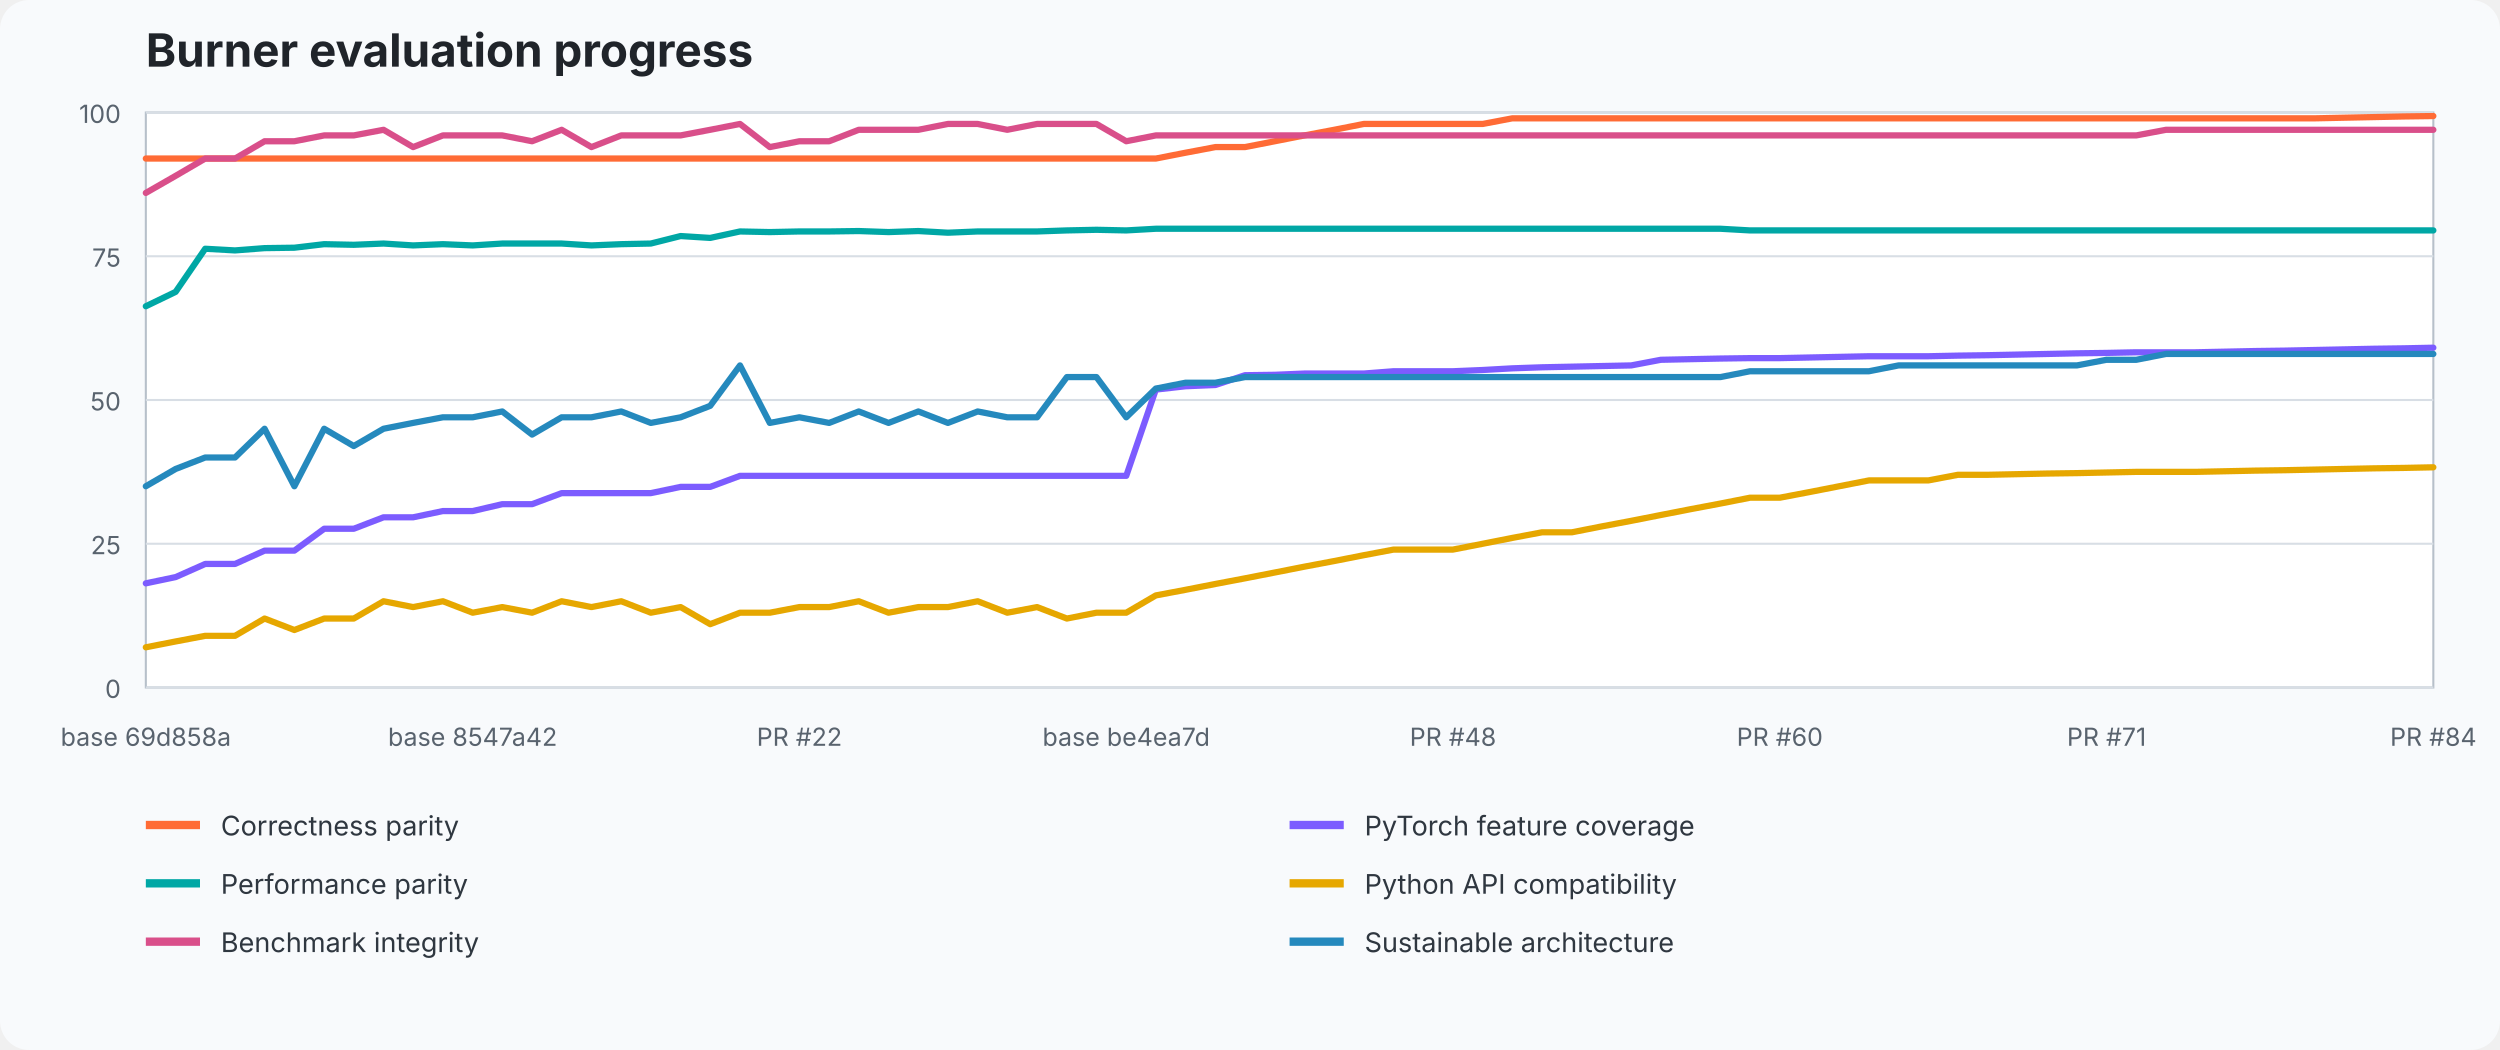
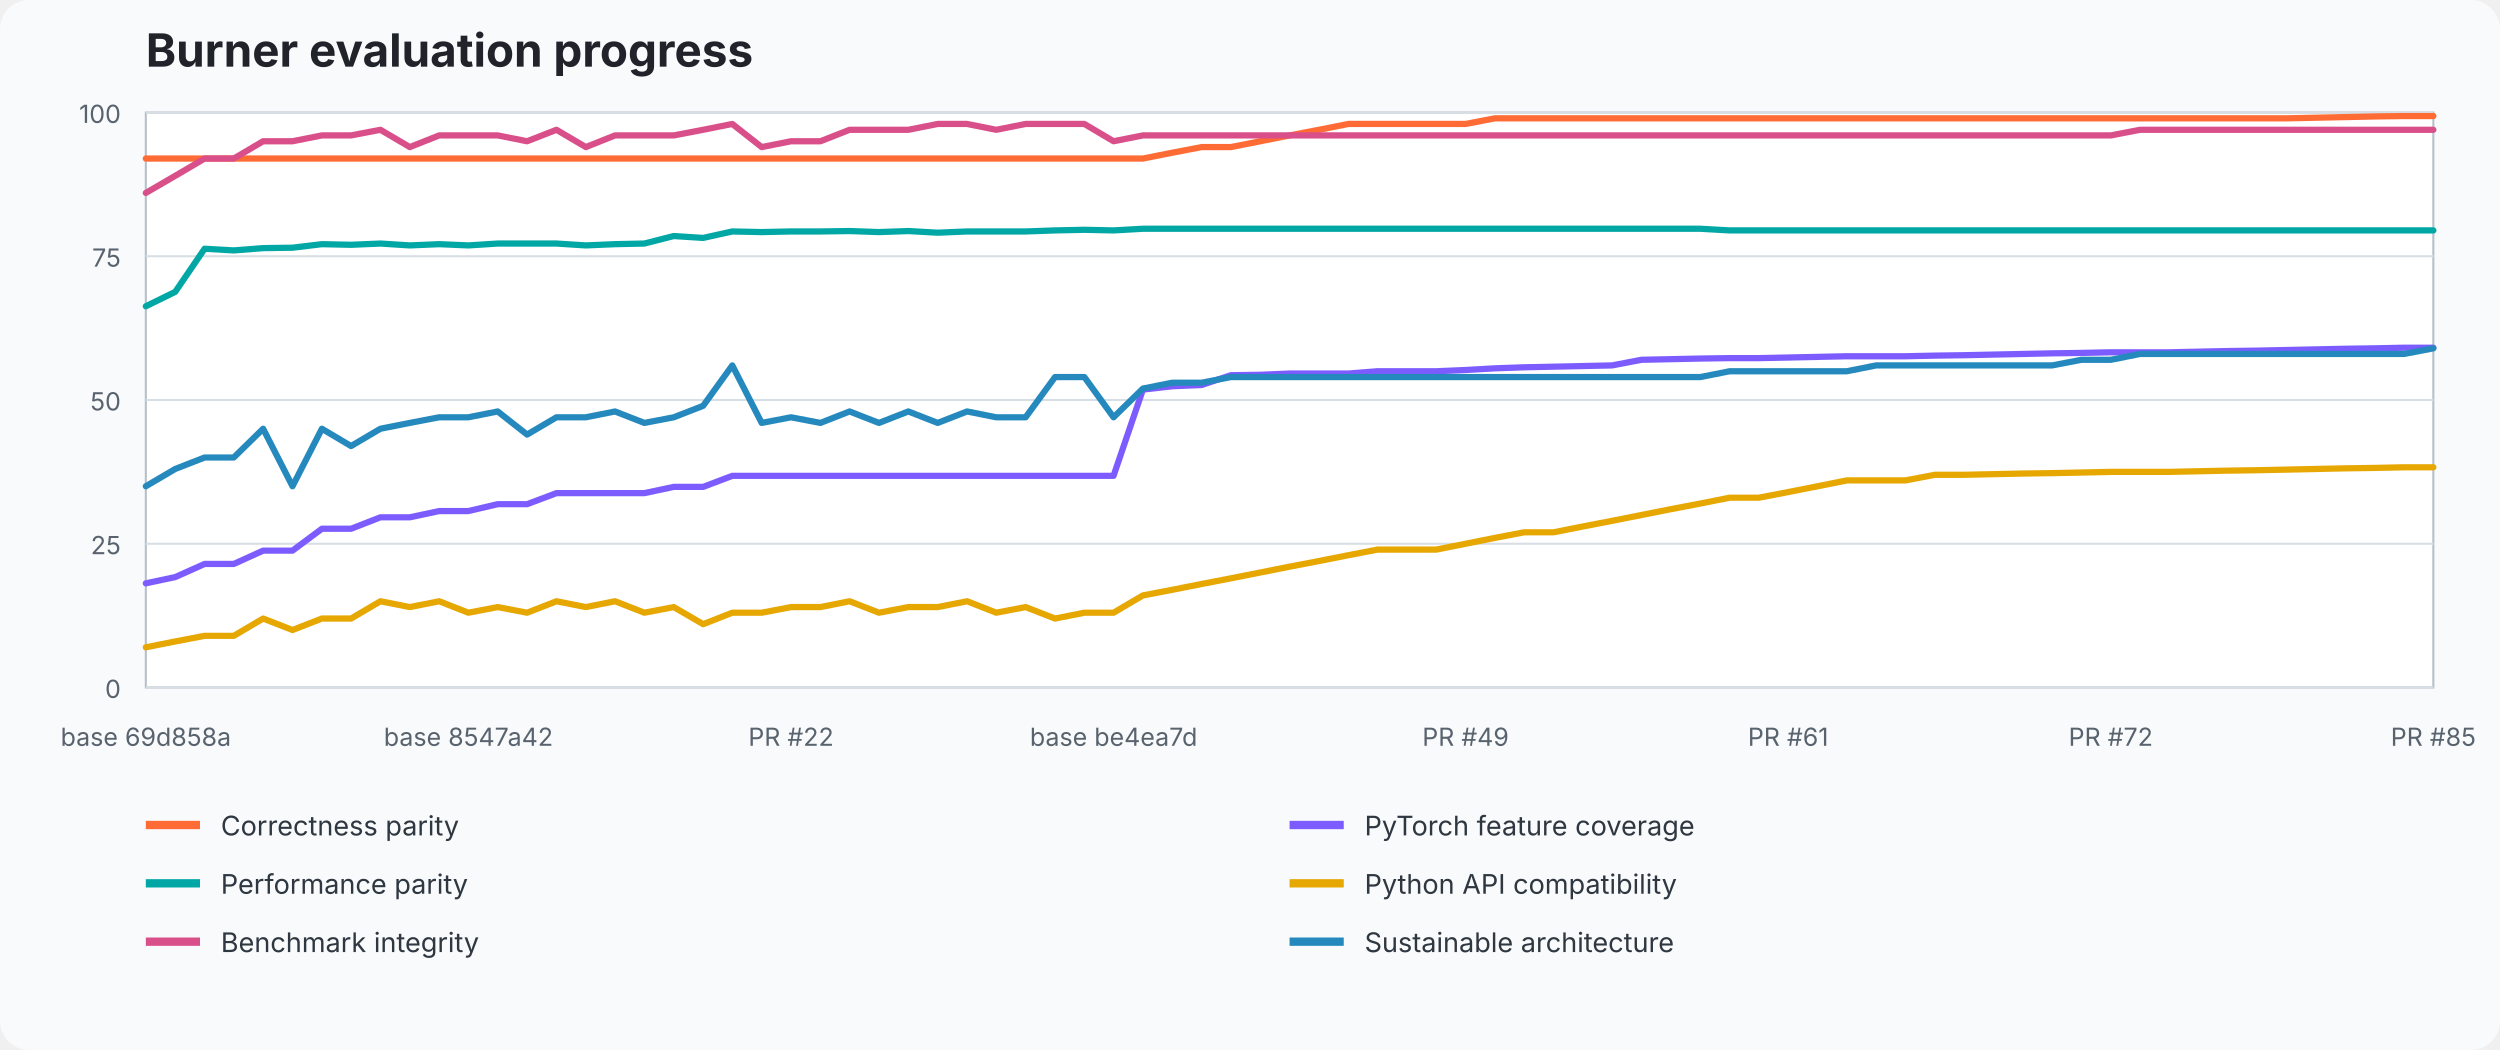
<svg xmlns="http://www.w3.org/2000/svg" width="1200" height="504" viewBox="0 0 1200 504" role="img" aria-labelledby="title desc">
  <style>text{font-family:ui-sans-serif,system-ui,-apple-system,BlinkMacSystemFont,"Segoe UI",sans-serif}.title{font-size:22px;font-weight:700;fill:#20242a}.axis{font-size:12px;fill:#59636e}.legend{font-size:13px;fill:#2f3740}.grid{stroke:#d8dee5;stroke-width:1}.plot{fill:#fff;stroke:#b7c0ca}</style>
  <rect width="100%" height="100%" fill="#f8fafc" rx="14" />
  <text x="70" y="32" class="title">Burner evaluation progress</text>
  <rect x="70" y="54" width="1098" height="276" class="plot" />
  <line x1="70" y1="330" x2="1168" y2="330" class="grid" />
  <text x="58" y="335" text-anchor="end" class="axis">0</text>
  <line x1="70" y1="261" x2="1168" y2="261" class="grid" />
  <text x="58" y="266" text-anchor="end" class="axis">25</text>
  <line x1="70" y1="192" x2="1168" y2="192" class="grid" />
  <text x="58" y="197" text-anchor="end" class="axis">50</text>
  <line x1="70" y1="123" x2="1168" y2="123" class="grid" />
  <text x="58" y="128" text-anchor="end" class="axis">75</text>
  <line x1="70" y1="54" x2="1168" y2="54" class="grid" />
  <text x="58" y="59" text-anchor="end" class="axis">100</text>
-   <polyline points="70.0,76.1 84.3,76.1 98.5,76.1 112.8,76.1 127.0,76.1 141.3,76.1 155.6,76.1 169.8,76.1 184.1,76.1 198.3,76.1 212.6,76.1 226.9,76.1 241.1,76.1 255.4,76.1 269.6,76.1 283.9,76.1 298.2,76.1 312.4,76.1 326.7,76.1 340.9,76.1 355.2,76.1 369.5,76.1 383.7,76.1 398.0,76.1 412.2,76.1 426.5,76.1 440.8,76.1 455.0,76.1 469.3,76.1 483.5,76.1 497.8,76.1 512.1,76.1 526.3,76.1 540.6,76.1 554.8,76.1 569.1,73.3 583.4,70.6 597.6,70.6 611.9,67.8 626.1,65.0 640.4,62.3 654.6,59.5 668.9,59.5 683.2,59.5 697.4,59.5 711.7,59.5 725.9,56.8 740.2,56.8 754.5,56.8 768.7,56.8 783.0,56.8 797.2,56.8 811.5,56.8 825.8,56.8 840.0,56.8 854.3,56.8 868.5,56.8 882.8,56.8 897.1,56.8 911.3,56.8 925.6,56.8 939.8,56.8 954.1,56.8 968.4,56.8 982.6,56.8 996.9,56.8 1011.1,56.8 1025.4,56.8 1039.7,56.8 1053.9,56.8 1068.2,56.8 1082.4,56.8 1096.7,56.8 1111.0,56.8 1125.2,56.5 1139.5,56.2 1153.7,55.9 1168.0,55.7" fill="none" stroke="#ff6b35" stroke-width="3" stroke-linejoin="round" stroke-linecap="round" />
-   <polyline points="70.0,280.0 84.3,277.0 98.5,270.7 112.8,270.7 127.0,264.3 141.3,264.3 155.6,253.8 169.8,253.8 184.1,248.3 198.3,248.3 212.6,245.3 226.9,245.3 241.1,242.0 255.4,242.0 269.6,236.7 283.9,236.7 298.2,236.7 312.4,236.7 326.7,233.7 340.9,233.7 355.2,228.4 369.5,228.4 383.7,228.4 398.0,228.4 412.2,228.4 426.5,228.4 440.8,228.4 455.0,228.4 469.3,228.4 483.5,228.4 497.8,228.4 512.1,228.4 526.3,228.4 540.6,228.4 554.8,187.0 569.1,185.4 583.4,184.8 597.6,180.1 611.9,179.9 626.1,179.3 640.4,179.3 654.6,179.3 668.9,178.2 683.2,178.2 697.4,178.2 711.7,177.6 725.9,176.8 740.2,176.3 754.5,176.0 768.7,175.7 783.0,175.4 797.2,172.7 811.5,172.4 825.8,172.1 840.0,171.9 854.3,171.9 868.5,171.6 882.8,171.3 897.1,171.0 911.3,171.0 925.6,171.0 939.8,170.7 954.1,170.5 968.4,170.2 982.6,169.9 996.9,169.6 1011.1,169.4 1025.4,169.1 1039.7,169.1 1053.9,169.1 1068.2,168.8 1082.4,168.5 1096.7,168.3 1111.0,168.0 1125.2,167.7 1139.5,167.4 1153.7,167.2 1168.0,166.9" fill="none" stroke="#7c5cff" stroke-width="3" stroke-linejoin="round" stroke-linecap="round" />
-   <polyline points="70.0,147.0 84.3,140.1 98.5,119.4 112.8,120.2 127.0,119.1 141.3,118.9 155.6,117.2 169.8,117.5 184.1,116.9 198.3,117.8 212.6,117.2 226.9,117.8 241.1,116.9 255.4,116.9 269.6,116.9 283.9,117.8 298.2,117.2 312.4,116.9 326.7,113.3 340.9,114.2 355.2,111.1 369.5,111.4 383.7,111.1 398.0,111.1 412.2,110.9 426.5,111.4 440.8,110.9 455.0,111.7 469.3,111.1 483.5,111.1 497.8,111.1 512.1,110.6 526.3,110.3 540.6,110.6 554.8,109.8 569.1,109.8 583.4,109.8 597.6,109.8 611.9,109.8 626.1,109.8 640.4,109.8 654.6,109.8 668.9,109.8 683.2,109.8 697.4,109.8 711.7,109.8 725.9,109.8 740.2,109.8 754.5,109.8 768.7,109.8 783.0,109.8 797.2,109.8 811.5,109.8 825.8,109.8 840.0,110.6 854.3,110.6 868.5,110.6 882.8,110.6 897.1,110.6 911.3,110.6 925.6,110.6 939.8,110.6 954.1,110.6 968.4,110.6 982.6,110.6 996.9,110.6 1011.1,110.6 1025.4,110.6 1039.7,110.6 1053.9,110.6 1068.2,110.6 1082.4,110.6 1096.7,110.6 1111.0,110.6 1125.2,110.6 1139.5,110.6 1153.7,110.6 1168.0,110.6" fill="none" stroke="#00a7a5" stroke-width="3" stroke-linejoin="round" stroke-linecap="round" />
-   <polyline points="70.0,310.7 84.3,307.9 98.5,305.2 112.8,305.2 127.0,296.9 141.3,302.4 155.6,296.9 169.8,296.9 184.1,288.6 198.3,291.4 212.6,288.6 226.9,294.1 241.1,291.4 255.4,294.1 269.6,288.6 283.9,291.4 298.2,288.6 312.4,294.1 326.7,291.4 340.9,299.6 355.2,294.1 369.5,294.1 383.7,291.4 398.0,291.4 412.2,288.6 426.5,294.1 440.8,291.4 455.0,291.4 469.3,288.6 483.5,294.1 497.8,291.4 512.1,296.9 526.3,294.1 540.6,294.1 554.8,285.8 569.1,283.1 583.4,280.3 597.6,277.6 611.9,274.8 626.1,272.0 640.4,269.3 654.6,266.5 668.9,263.8 683.2,263.8 697.4,263.8 711.7,261.0 725.9,258.2 740.2,255.5 754.5,255.5 768.7,252.7 783.0,250.0 797.2,247.2 811.5,244.4 825.8,241.7 840.0,238.9 854.3,238.9 868.5,236.2 882.8,233.4 897.1,230.6 911.3,230.6 925.6,230.6 939.8,227.9 954.1,227.9 968.4,227.6 982.6,227.3 996.9,227.1 1011.1,226.8 1025.4,226.5 1039.7,226.5 1053.9,226.5 1068.2,226.2 1082.4,225.9 1096.7,225.7 1111.0,225.4 1125.2,225.1 1139.5,224.8 1153.7,224.6 1168.0,224.3" fill="none" stroke="#e6a700" stroke-width="3" stroke-linejoin="round" stroke-linecap="round" />
-   <polyline points="70.0,92.6 84.3,84.4 98.5,76.1 112.8,76.1 127.0,67.8 141.3,67.8 155.6,65.0 169.8,65.0 184.1,62.3 198.3,70.6 212.6,65.0 226.9,65.0 241.1,65.0 255.4,67.8 269.6,62.3 283.9,70.6 298.2,65.0 312.4,65.0 326.7,65.0 340.9,62.3 355.2,59.5 369.5,70.6 383.7,67.8 398.0,67.8 412.2,62.3 426.5,62.3 440.8,62.3 455.0,59.5 469.3,59.5 483.5,62.3 497.8,59.5 512.1,59.5 526.3,59.5 540.6,67.8 554.8,65.0 569.1,65.0 583.4,65.0 597.6,65.0 611.9,65.0 626.1,65.0 640.4,65.0 654.6,65.0 668.9,65.0 683.2,65.0 697.4,65.0 711.7,65.0 725.9,65.0 740.2,65.0 754.5,65.0 768.7,65.0 783.0,65.0 797.2,65.0 811.5,65.0 825.8,65.0 840.0,65.0 854.3,65.0 868.5,65.0 882.8,65.0 897.1,65.0 911.3,65.0 925.6,65.0 939.8,65.0 954.1,65.0 968.4,65.0 982.6,65.0 996.9,65.0 1011.1,65.0 1025.4,65.0 1039.7,62.3 1053.9,62.3 1068.2,62.3 1082.4,62.3 1096.7,62.3 1111.0,62.3 1125.2,62.3 1139.5,62.3 1153.7,62.3 1168.0,62.3" fill="none" stroke="#d94f8a" stroke-width="3" stroke-linejoin="round" stroke-linecap="round" />
-   <polyline points="70.0,233.4 84.3,225.1 98.5,219.6 112.8,219.6 127.0,205.8 141.3,233.4 155.6,205.8 169.8,214.1 184.1,205.8 198.3,203.0 212.6,200.3 226.9,200.3 241.1,197.5 255.4,208.6 269.6,200.3 283.9,200.3 298.2,197.5 312.4,203.0 326.7,200.3 340.9,194.8 355.2,175.4 369.5,203.0 383.7,200.3 398.0,203.0 412.2,197.5 426.5,203.0 440.8,197.5 455.0,203.0 469.3,197.5 483.5,200.3 497.8,200.3 512.1,181.0 526.3,181.0 540.6,200.3 554.8,186.5 569.1,183.7 583.4,183.7 597.6,181.0 611.9,181.0 626.1,181.0 640.4,181.0 654.6,181.0 668.9,181.0 683.2,181.0 697.4,181.0 711.7,181.0 725.9,181.0 740.2,181.0 754.5,181.0 768.7,181.0 783.0,181.0 797.2,181.0 811.5,181.0 825.8,181.0 840.0,178.2 854.3,178.2 868.5,178.2 882.8,178.2 897.1,178.2 911.3,175.4 925.6,175.4 939.8,175.4 954.1,175.4 968.4,175.4 982.6,175.4 996.9,175.4 1011.1,172.7 1025.4,172.7 1039.7,169.9 1053.9,169.9 1068.2,169.9 1082.4,169.9 1096.7,169.9 1111.0,169.9 1125.2,169.9 1139.5,169.9 1153.7,169.9 1168.0,169.9" fill="none" stroke="#2589bd" stroke-width="3" stroke-linejoin="round" stroke-linecap="round" />
+   <polyline points="70.0,76.1 84.1,76.1 98.2,76.1 112.2,76.1 126.3,76.1 140.4,76.1 154.5,76.1 168.5,76.1 182.6,76.1 196.7,76.1 210.8,76.1 224.8,76.1 238.9,76.1 253.0,76.1 267.1,76.1 281.2,76.1 295.2,76.1 309.3,76.1 323.4,76.1 337.5,76.1 351.5,76.1 365.6,76.1 379.7,76.1 393.8,76.1 407.8,76.1 421.9,76.1 436.0,76.1 450.1,76.1 464.2,76.1 478.2,76.1 492.3,76.1 506.4,76.1 520.5,76.1 534.5,76.1 548.6,76.1 562.7,73.3 576.8,70.6 590.8,70.6 604.9,67.8 619.0,65.0 633.1,62.3 647.2,59.5 661.2,59.5 675.3,59.5 689.4,59.5 703.5,59.5 717.5,56.8 731.6,56.8 745.7,56.8 759.8,56.8 773.8,56.8 787.9,56.8 802.0,56.8 816.1,56.8 830.2,56.8 844.2,56.8 858.3,56.8 872.4,56.8 886.5,56.8 900.5,56.8 914.6,56.8 928.7,56.8 942.8,56.8 956.8,56.8 970.9,56.8 985.0,56.8 999.1,56.8 1013.2,56.8 1027.2,56.8 1041.3,56.8 1055.4,56.8 1069.5,56.8 1083.5,56.8 1097.6,56.8 1111.7,56.5 1125.8,56.2 1139.8,55.9 1153.9,55.7 1168.0,55.7" fill="none" stroke="#ff6b35" stroke-width="3" stroke-linejoin="round" stroke-linecap="round" />
+   <polyline points="70.0,280.0 84.1,277.0 98.2,270.7 112.2,270.7 126.3,264.3 140.4,264.3 154.5,253.8 168.5,253.8 182.6,248.3 196.7,248.3 210.8,245.3 224.8,245.3 238.9,242.0 253.0,242.0 267.1,236.7 281.2,236.7 295.2,236.7 309.3,236.7 323.4,233.7 337.5,233.7 351.5,228.4 365.6,228.4 379.7,228.4 393.8,228.4 407.8,228.4 421.9,228.4 436.0,228.4 450.1,228.4 464.2,228.4 478.2,228.4 492.3,228.4 506.4,228.4 520.5,228.4 534.5,228.4 548.6,187.0 562.7,185.4 576.8,184.8 590.8,180.1 604.9,179.9 619.0,179.3 633.1,179.3 647.2,179.3 661.2,178.2 675.3,178.2 689.4,178.2 703.5,177.6 717.5,176.8 731.6,176.3 745.7,176.0 759.8,175.7 773.8,175.4 787.9,172.7 802.0,172.4 816.1,172.1 830.2,171.9 844.2,171.9 858.3,171.6 872.4,171.3 886.5,171.0 900.5,171.0 914.6,171.0 928.7,170.7 942.8,170.5 956.8,170.2 970.9,169.9 985.0,169.6 999.1,169.4 1013.2,169.1 1027.2,169.1 1041.3,169.1 1055.4,168.8 1069.5,168.5 1083.5,168.3 1097.6,168.0 1111.7,167.7 1125.8,167.4 1139.8,167.2 1153.9,166.9 1168.0,166.9" fill="none" stroke="#7c5cff" stroke-width="3" stroke-linejoin="round" stroke-linecap="round" />
+   <polyline points="70.0,147.0 84.1,140.1 98.2,119.4 112.2,120.2 126.3,119.1 140.4,118.9 154.5,117.2 168.5,117.5 182.6,116.9 196.7,117.8 210.8,117.2 224.8,117.8 238.9,116.9 253.0,116.9 267.1,116.9 281.2,117.8 295.2,117.2 309.3,116.9 323.4,113.3 337.5,114.2 351.5,111.1 365.6,111.4 379.7,111.1 393.8,111.1 407.8,110.9 421.9,111.4 436.0,110.9 450.1,111.7 464.2,111.1 478.2,111.1 492.3,111.1 506.4,110.6 520.5,110.3 534.5,110.6 548.6,109.8 562.7,109.8 576.8,109.8 590.8,109.8 604.9,109.8 619.0,109.8 633.1,109.8 647.2,109.8 661.2,109.8 675.3,109.8 689.4,109.8 703.5,109.8 717.5,109.8 731.6,109.8 745.7,109.8 759.8,109.8 773.8,109.8 787.9,109.8 802.0,109.8 816.1,109.8 830.2,110.6 844.2,110.6 858.3,110.6 872.4,110.6 886.5,110.6 900.5,110.6 914.6,110.6 928.7,110.6 942.8,110.6 956.8,110.6 970.9,110.6 985.0,110.6 999.1,110.6 1013.2,110.6 1027.2,110.6 1041.3,110.6 1055.4,110.6 1069.5,110.6 1083.5,110.6 1097.6,110.6 1111.7,110.6 1125.8,110.6 1139.8,110.6 1153.9,110.6 1168.0,110.6" fill="none" stroke="#00a7a5" stroke-width="3" stroke-linejoin="round" stroke-linecap="round" />
+   <polyline points="70.0,310.7 84.1,307.9 98.2,305.2 112.2,305.2 126.3,296.9 140.4,302.4 154.5,296.9 168.5,296.9 182.6,288.6 196.7,291.4 210.8,288.6 224.8,294.1 238.9,291.4 253.0,294.1 267.1,288.6 281.2,291.4 295.2,288.6 309.3,294.1 323.4,291.4 337.5,299.6 351.5,294.1 365.6,294.1 379.7,291.4 393.8,291.4 407.8,288.6 421.9,294.1 436.0,291.4 450.1,291.4 464.2,288.6 478.2,294.1 492.3,291.4 506.4,296.9 520.5,294.1 534.5,294.1 548.6,285.8 562.7,283.1 576.8,280.3 590.8,277.6 604.9,274.8 619.0,272.0 633.1,269.3 647.2,266.5 661.2,263.8 675.3,263.8 689.4,263.8 703.5,261.0 717.5,258.2 731.6,255.5 745.7,255.5 759.8,252.7 773.8,250.0 787.9,247.2 802.0,244.4 816.1,241.7 830.2,238.9 844.2,238.9 858.3,236.2 872.4,233.4 886.5,230.6 900.5,230.6 914.6,230.6 928.7,227.9 942.8,227.9 956.8,227.6 970.9,227.3 985.0,227.1 999.1,226.8 1013.2,226.5 1027.2,226.5 1041.3,226.5 1055.4,226.2 1069.5,225.9 1083.5,225.7 1097.6,225.4 1111.7,225.1 1125.8,224.8 1139.8,224.6 1153.9,224.3 1168.0,224.3" fill="none" stroke="#e6a700" stroke-width="3" stroke-linejoin="round" stroke-linecap="round" />
+   <polyline points="70.0,92.6 84.1,84.4 98.2,76.1 112.2,76.1 126.3,67.8 140.4,67.8 154.5,65.0 168.5,65.0 182.6,62.3 196.7,70.6 210.8,65.0 224.8,65.0 238.9,65.0 253.0,67.8 267.1,62.3 281.2,70.6 295.2,65.0 309.3,65.0 323.4,65.0 337.5,62.3 351.5,59.5 365.6,70.6 379.7,67.8 393.8,67.8 407.8,62.3 421.9,62.3 436.0,62.3 450.1,59.5 464.2,59.5 478.2,62.3 492.3,59.5 506.4,59.5 520.5,59.5 534.5,67.8 548.6,65.0 562.7,65.0 576.8,65.0 590.8,65.0 604.9,65.0 619.0,65.0 633.1,65.0 647.2,65.0 661.2,65.0 675.3,65.0 689.4,65.0 703.5,65.0 717.5,65.0 731.6,65.0 745.7,65.0 759.8,65.0 773.8,65.0 787.9,65.0 802.0,65.0 816.1,65.0 830.2,65.0 844.2,65.0 858.3,65.0 872.4,65.0 886.5,65.0 900.5,65.0 914.6,65.0 928.7,65.0 942.8,65.0 956.8,65.0 970.9,65.0 985.0,65.0 999.1,65.0 1013.2,65.0 1027.2,62.3 1041.3,62.3 1055.4,62.3 1069.5,62.3 1083.5,62.3 1097.6,62.3 1111.7,62.3 1125.8,62.3 1139.8,62.3 1153.9,62.3 1168.0,62.3" fill="none" stroke="#d94f8a" stroke-width="3" stroke-linejoin="round" stroke-linecap="round" />
+   <polyline points="70.0,233.4 84.1,225.1 98.2,219.6 112.2,219.6 126.3,205.8 140.4,233.4 154.5,205.8 168.5,214.1 182.6,205.8 196.7,203.0 210.8,200.3 224.8,200.3 238.9,197.5 253.0,208.6 267.1,200.3 281.2,200.3 295.2,197.5 309.3,203.0 323.4,200.3 337.5,194.8 351.5,175.4 365.6,203.0 379.7,200.3 393.8,203.0 407.8,197.5 421.9,203.0 436.0,197.5 450.1,203.0 464.2,197.5 478.2,200.3 492.3,200.3 506.4,181.0 520.5,181.0 534.5,200.3 548.6,186.5 562.7,183.7 576.8,183.7 590.8,181.0 604.9,181.0 619.0,181.0 633.1,181.0 647.2,181.0 661.2,181.0 675.3,181.0 689.4,181.0 703.5,181.0 717.5,181.0 731.6,181.0 745.7,181.0 759.8,181.0 773.8,181.0 787.9,181.0 802.0,181.0 816.1,181.0 830.2,178.2 844.2,178.2 858.3,178.2 872.4,178.2 886.5,178.2 900.5,175.4 914.6,175.4 928.7,175.4 942.8,175.4 956.8,175.4 970.9,175.4 985.0,175.4 999.1,172.7 1013.2,172.7 1027.2,169.9 1041.3,169.9 1055.4,169.9 1069.5,169.9 1083.5,169.9 1097.6,169.9 1111.7,169.9 1125.8,169.9 1139.8,169.9 1153.9,169.9 1168.0,167.2" fill="none" stroke="#2589bd" stroke-width="3" stroke-linejoin="round" stroke-linecap="round" />
  <text x="70" y="358" text-anchor="middle" class="axis">base 69d858a</text>
-   <text x="226.857" y="358" text-anchor="middle" class="axis">base 8547a42</text>
-   <text x="383.714" y="358" text-anchor="middle" class="axis">PR #22</text>
-   <text x="540.571" y="358" text-anchor="middle" class="axis">base be4ea7d</text>
-   <text x="697.429" y="358" text-anchor="middle" class="axis">PR #48</text>
-   <text x="854.286" y="358" text-anchor="middle" class="axis">PR #60</text>
-   <text x="1011.143" y="358" text-anchor="middle" class="axis">PR #71</text>
-   <text x="1168" y="358" text-anchor="middle" class="axis">PR #84</text>
+   <text x="224.846" y="358" text-anchor="middle" class="axis">base 8547a42</text>
+   <text x="379.692" y="358" text-anchor="middle" class="axis">PR #22</text>
+   <text x="534.538" y="358" text-anchor="middle" class="axis">base be4ea7d</text>
+   <text x="703.462" y="358" text-anchor="middle" class="axis">PR #49</text>
+   <text x="858.308" y="358" text-anchor="middle" class="axis">PR #61</text>
+   <text x="1013.154" y="358" text-anchor="middle" class="axis">PR #72</text>
+   <text x="1168" y="358" text-anchor="middle" class="axis">PR #85</text>
  <line x1="70" y1="396" x2="96" y2="396" stroke="#ff6b35" stroke-width="4" />
  <text x="106" y="401" class="legend">Correctness parity</text>
  <line x1="619" y1="396" x2="645" y2="396" stroke="#7c5cff" stroke-width="4" />
  <text x="655" y="401" class="legend">PyTorch feature coverage</text>
  <line x1="70" y1="424" x2="96" y2="424" stroke="#00a7a5" stroke-width="4" />
  <text x="106" y="429" class="legend">Performance parity</text>
  <line x1="619" y1="424" x2="645" y2="424" stroke="#e6a700" stroke-width="4" />
  <text x="655" y="429" class="legend">Python API compatibility</text>
  <line x1="70" y1="452" x2="96" y2="452" stroke="#d94f8a" stroke-width="4" />
  <text x="106" y="457" class="legend">Benchmark integrity</text>
  <line x1="619" y1="452" x2="645" y2="452" stroke="#2589bd" stroke-width="4" />
  <text x="655" y="457" class="legend">Sustainable architecture</text>
</svg>
